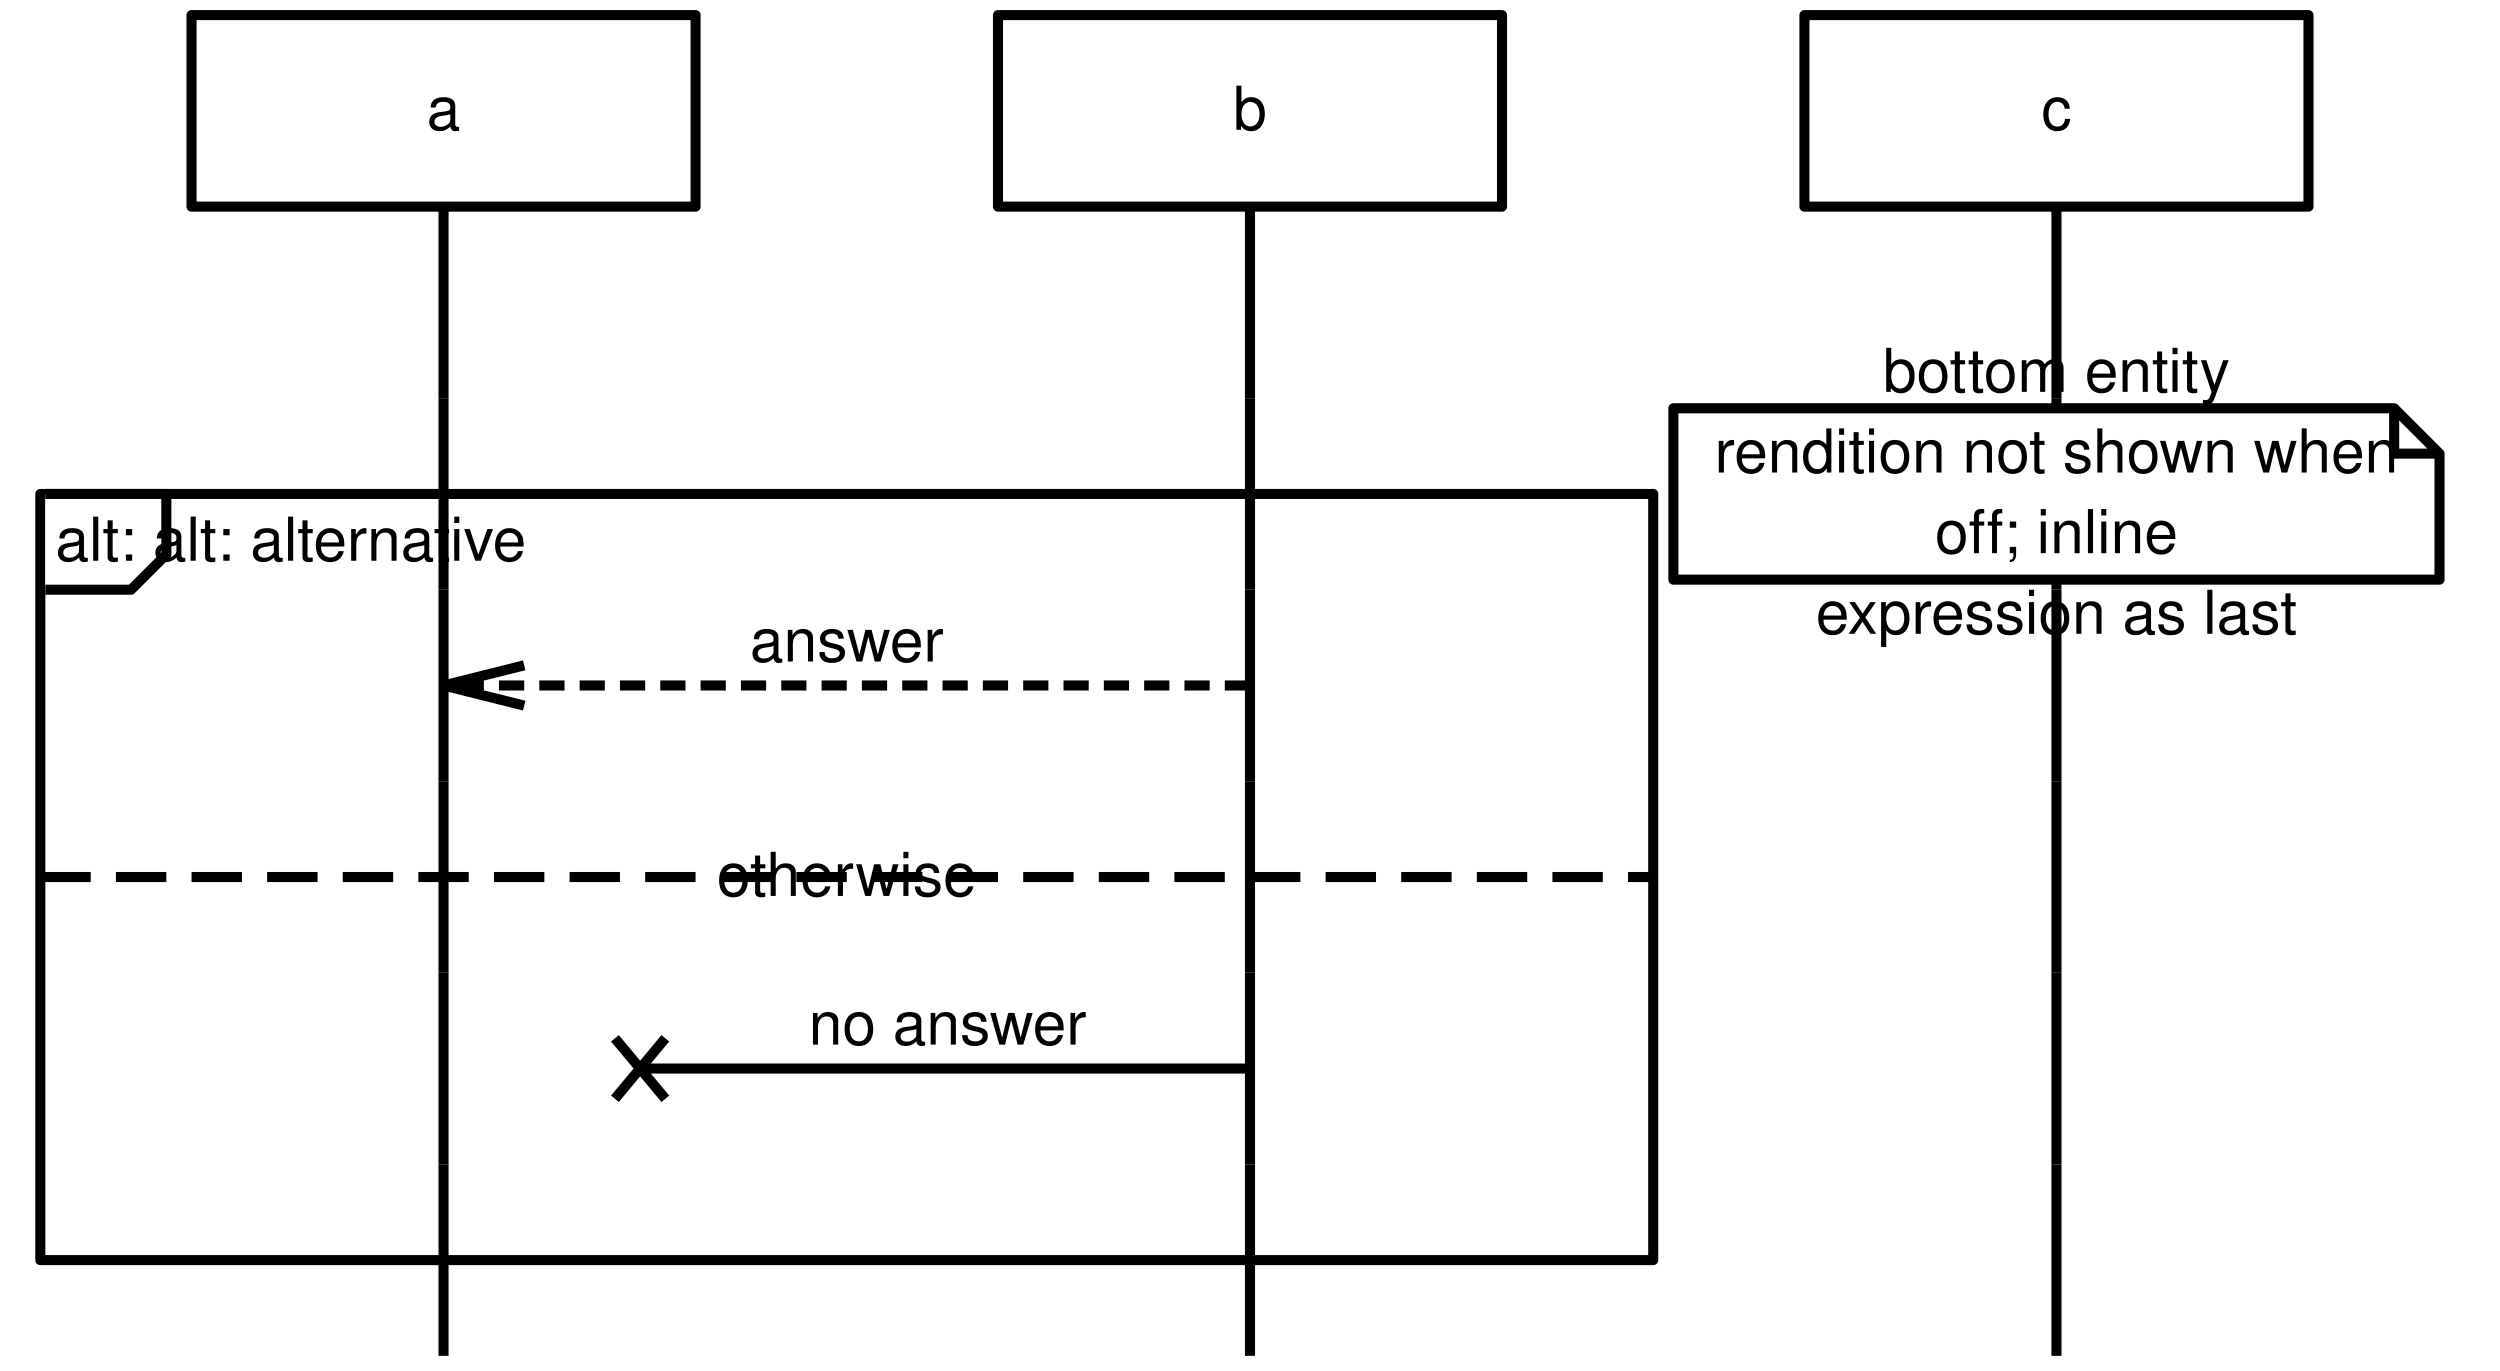
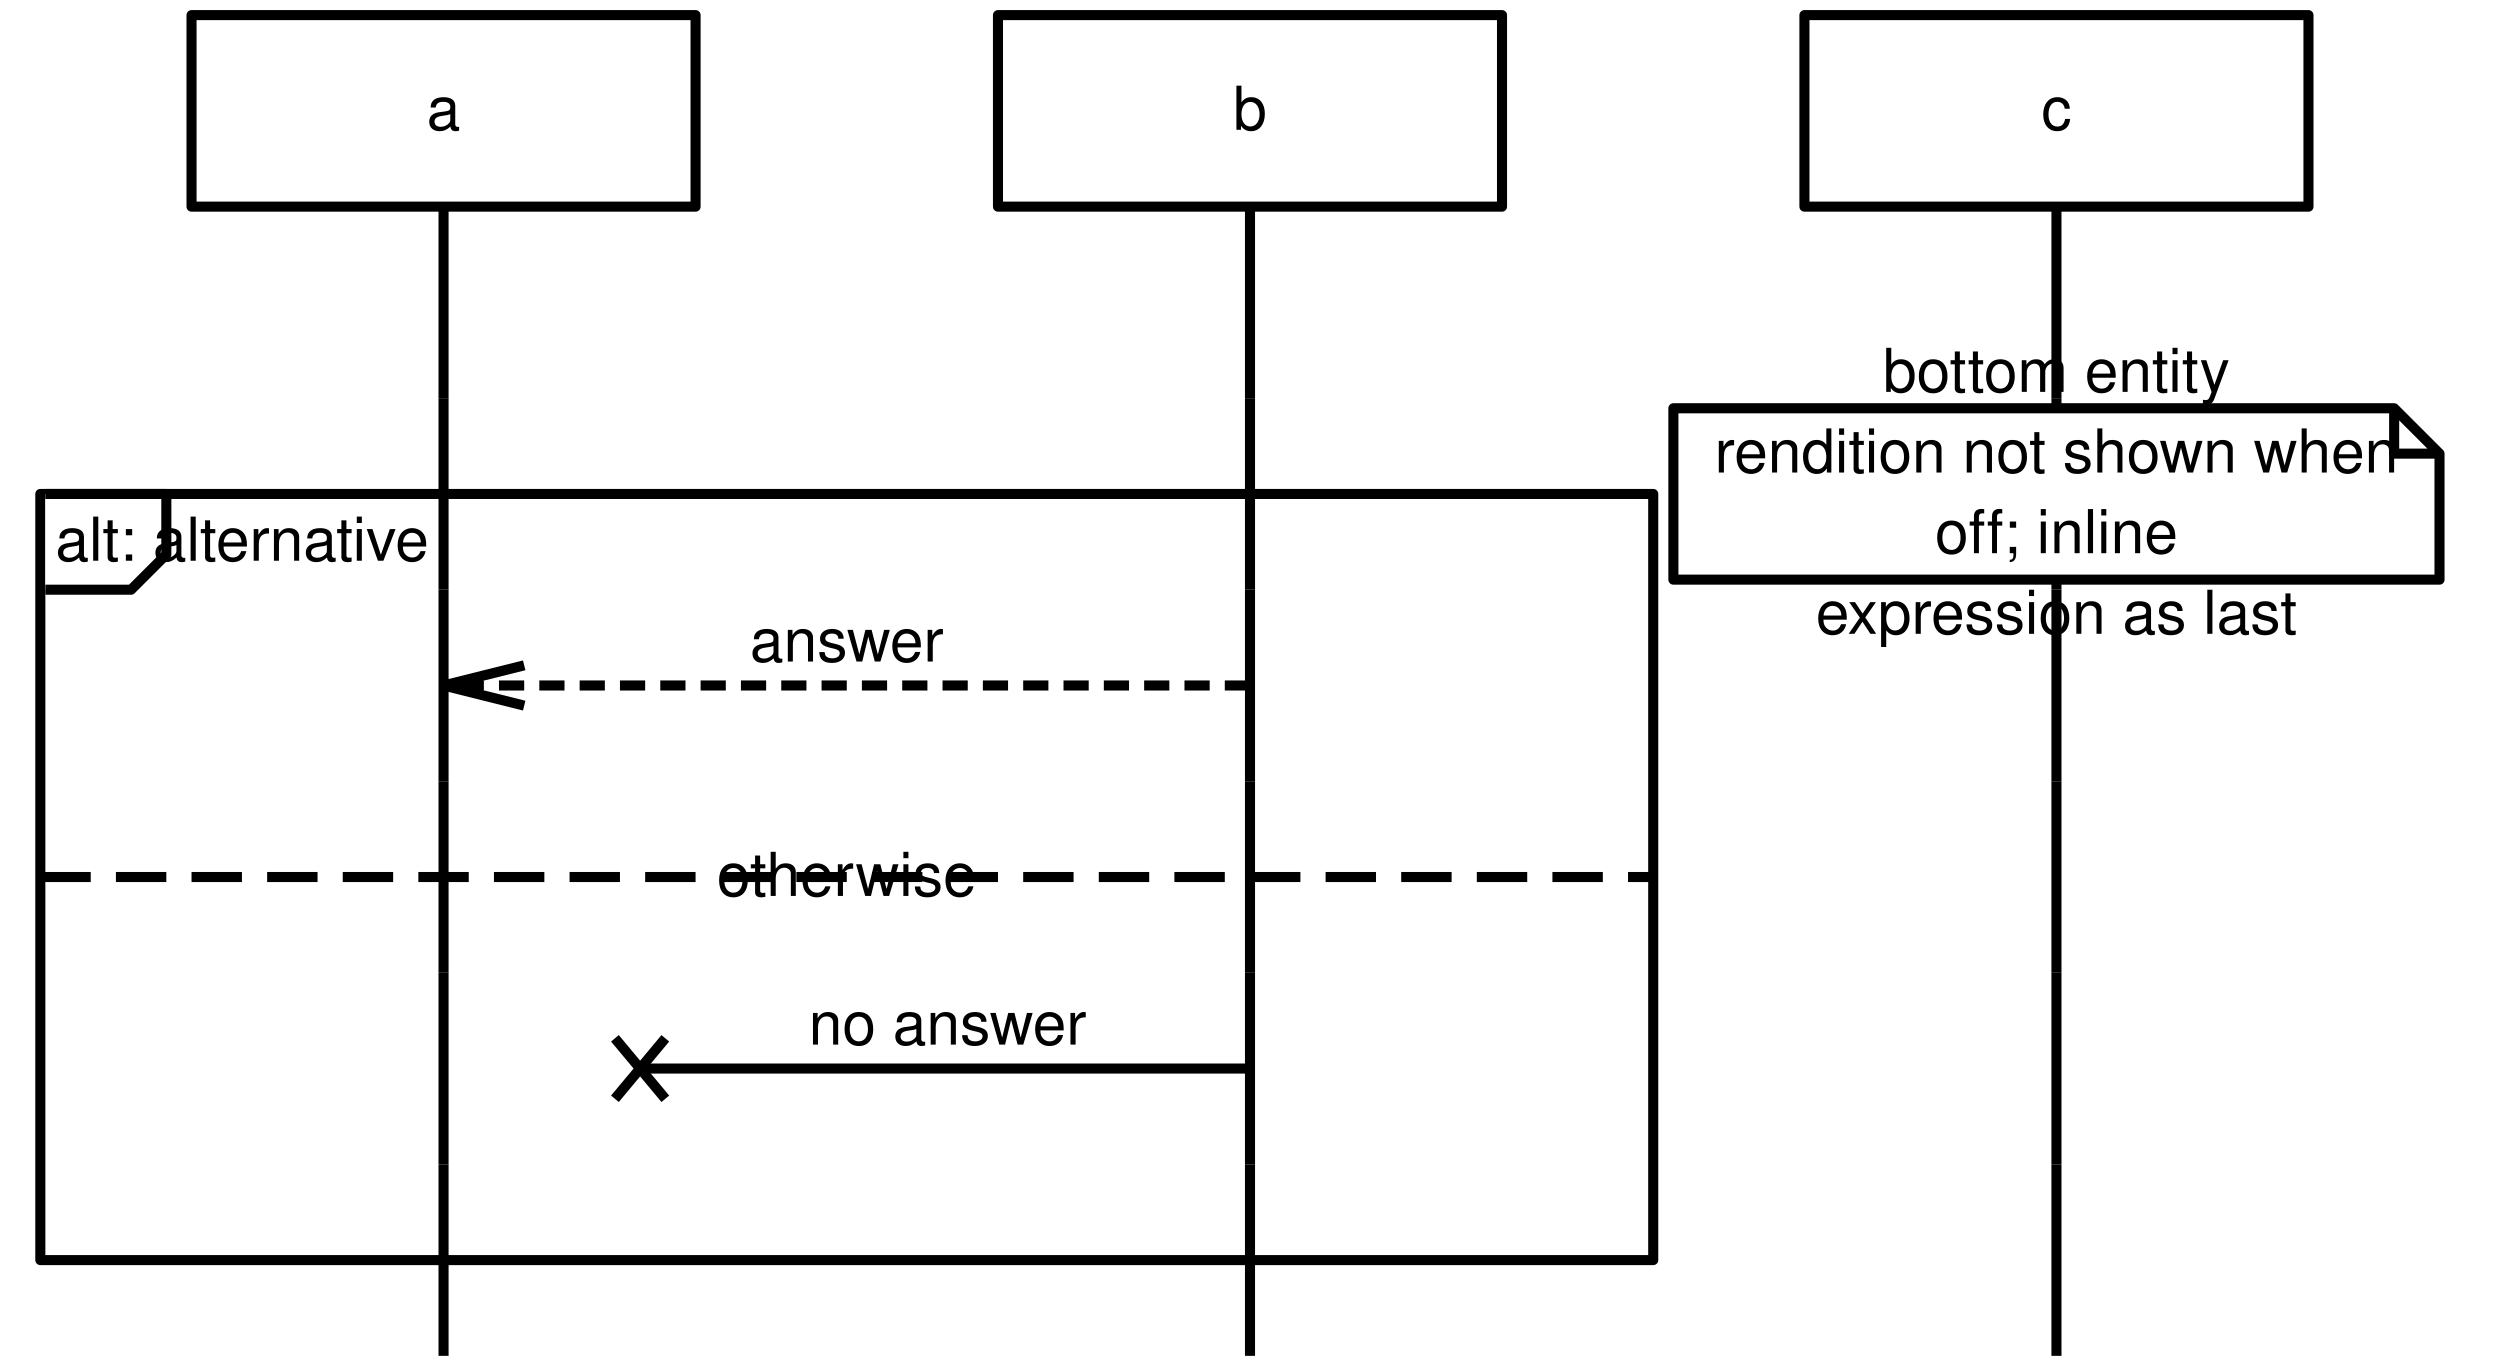
<svg xmlns="http://www.w3.org/2000/svg" version="1.1" id="mscgen_js-svg-__svg" class="mscgen_js-svg-__svg" width="496" height="272" viewBox="0 0 496 272">
  <defs>
    <style type="text/css">svg.mscgen_js-svg-__svg{font-family:Helvetica,sans-serif;font-size:12px;font-weight:normal;font-style:normal;text-decoration:none;background-color:white;stroke:black;stroke-width:2;color:black}.mscgen_js-svg-__svg path, .mscgen_js-svg-__svg rect{fill:none;color:black;stroke:black}.mscgen_js-svg-__svg .label-text-background{fill:white;stroke:white;stroke-width:0}.mscgen_js-svg-__svg .bglayer{fill:white;stroke:white;stroke-width:0}.mscgen_js-svg-__svg line{stroke:black}.mscgen_js-svg-__svg .return, .mscgen_js-svg-__svg .comment{stroke-dasharray:5,3}.mscgen_js-svg-__svg .inline_expression_divider{stroke-dasharray:10,5}.mscgen_js-svg-__svg text{color:inherit;stroke:none;text-anchor:middle}.mscgen_js-svg-__svg text.entity-text{text-decoration:underline}.mscgen_js-svg-__svg text.anchor-start{text-anchor:start}.mscgen_js-svg-__svg .arrow-marker{overflow:visible}.mscgen_js-svg-__svg .arrow-style{stroke-width:1}.mscgen_js-svg-__svg .arcrow, .mscgen_js-svg-__svg .arcrowomit, .mscgen_js-svg-__svg .emphasised{stroke-linecap:butt}.mscgen_js-svg-__svg .arcrowomit{stroke-dasharray:2,2;}.mscgen_js-svg-__svg .box, .mscgen_js-svg-__svg .entity{fill:white;stroke-linejoin:round}.mscgen_js-svg-__svg .inherit{stroke:inherit;color:inherit}.mscgen_js-svg-__svg .inherit-fill{fill:inherit}.mscgen_js-svg-__svg .watermark{stroke:black;color:black;fill:black;font-size:48pt;font-weight:bold;opacity:0.14}</style>
    <marker orient="auto" id="mscgen_js-svg-__svgcallback-black" class="arrow-marker" viewBox="0 0 10 10" refX="9" refY="3" markerUnits="strokeWidth" markerWidth="10" markerHeight="10">
      <path d="M 1,1 l 8,2 l-8,2" class="arrow-style" style="stroke-dasharray:100,1;stroke:black" />
    </marker>
    <marker orient="auto" id="mscgen_js-svg-__svgcallback-l-black" class="arrow-marker" viewBox="0 0 10 10" refX="9" refY="3" markerUnits="strokeWidth" markerWidth="10" markerHeight="10">
      <path d="M17,1 l-8,2 l 8,2" class="arrow-style" style="stroke-dasharray:100,1;stroke:black" />
    </marker>
    <marker orient="auto" id="mscgen_js-svg-__svglost-black" class="arrow-marker" viewBox="0 0 10 10" refX="9" refY="3" markerUnits="strokeWidth" markerWidth="10" markerHeight="10">
      <path d="M7,0 l5,6 M7,6 l5,-6" class="arrow-style" style="stroke-dasharray:100,1;stroke:black" />
    </marker>
    <g id="mscgen_js-svg-__svg__defs" />
  </defs>
  <g id="mscgen_js-svg-__svg__body" transform="translate(38,3) scale(1,1)">
    <g id="mscgen_js-svg-__svg__background">
      <rect width="496" height="272" x="-38" y="-3" class="bglayer" />
    </g>
    <g id="mscgen_js-svg-__svg__arcspanlayer">
      <rect width="320" height="152" x="-30" y="95" class="box inline_expression alt" />
    </g>
    <g id="mscgen_js-svg-__svg__lifelinelayer">
      <g>
        <line x1="50" y1="38" x2="50" y2="76" class="arcrow" />
        <line x1="210" y1="38" x2="210" y2="76" class="arcrow" />
        <line x1="370" y1="38" x2="370" y2="76" class="arcrow" />
      </g>
      <g>
        <line x1="50" y1="76" x2="50" y2="114" class="arcrow" />
        <line x1="210" y1="76" x2="210" y2="114" class="arcrow" />
        <line x1="370" y1="76" x2="370" y2="114" class="arcrow" />
      </g>
      <g>
        <line x1="50" y1="114" x2="50" y2="152" class="arcrow" />
        <line x1="210" y1="114" x2="210" y2="152" class="arcrow" />
        <line x1="370" y1="114" x2="370" y2="152" class="arcrow" />
      </g>
      <g>
        <line x1="50" y1="152" x2="50" y2="190" class="arcrow" />
        <line x1="210" y1="152" x2="210" y2="190" class="arcrow" />
        <line x1="370" y1="152" x2="370" y2="190" class="arcrow" />
      </g>
      <g>
        <line x1="50" y1="190" x2="50" y2="228" class="arcrow" />
        <line x1="210" y1="190" x2="210" y2="228" class="arcrow" />
        <line x1="370" y1="190" x2="370" y2="228" class="arcrow" />
      </g>
      <g>
        <line x1="50" y1="228" x2="50" y2="266" class="arcrow" />
        <line x1="210" y1="228" x2="210" y2="266" class="arcrow" />
        <line x1="370" y1="228" x2="370" y2="266" class="arcrow" />
      </g>
    </g>
    <g id="mscgen_js-svg-__svg__sequencelayer">
      <g id="mscgen_js-svg-__svgentities">
        <g>
          <rect width="100" height="38" class="entity" />
          <g>
            <text x="50" y="22.75" class="entity-text ">
              <tspan>a</tspan>
            </text>
          </g>
        </g>
        <g>
          <rect width="100" height="38" x="160" class="entity" />
          <g>
            <text x="210" y="22.75" class="entity-text ">
              <tspan>b</tspan>
            </text>
          </g>
        </g>
        <g>
          <rect width="100" height="38" x="320" class="entity" />
          <g>
            <text x="370" y="22.75" class="entity-text ">
              <tspan>c</tspan>
            </text>
          </g>
        </g>
      </g>
      <g>
        <line x1="210" y1="133" x2="50" y2="133" class="arc directional return" style="stroke:black" marker-end="url(#mscgen_js-svg-__svgcallback-black)" />
        <g>
          <rect width="15" height="15" x="2" y="2" class="label-text-background" />
          <text x="130" y="128.25" class="directional-text return-text ">
            <tspan>answer</tspan>
          </text>
        </g>
      </g>
      <g>
        <line x1="-30" y1="171" x2="290" y2="171" class="inline_expression_divider" />
        <g>
          <rect width="15" height="15" x="2" y="2" class="label-text-background" />
          <text x="130" y="174.75" class="empty-text comment-row-text ">
            <tspan>otherwise</tspan>
          </text>
        </g>
      </g>
      <g>
        <line x1="210" y1="209" x2="90" y2="209" class="arc directional lost" style="stroke:black" marker-end="url(#mscgen_js-svg-__svglost-black)" />
        <g>
          <rect width="15" height="15" x="2" y="2" class="label-text-background" />
          <text x="150" y="204.25" class="directional-text lost-text ">
            <tspan>no answer</tspan>
          </text>
        </g>
      </g>
      <g />
    </g>
    <g id="mscgen_js-svg-__svg__notelayer">
      <g>
        <path d="M-29,95 l24,0  l0,12 l-7,7 l-17,0 " class="box inline_expression_label" />
        <g>
          <text x="-27" y="108.25" class="inline_expression-text alt-text anchor-start ">
-             <tspan>alt: alt: alternative</tspan>
+             <tspan>alt: alternative</tspan>
          </text>
        </g>
      </g>
      <g>
        <path d="M294,78l143,0 l0,9 l9,0 m-9,-9 l9,9 l0,25 l-152,0 l0,-34 z" class="box note" />
        <g>
          <text x="370" y="74.75" class="box-text note-text ">
            <tspan>bottom entity</tspan>
          </text>
          <text x="370" y="90.75" class="box-text note-text ">
            <tspan>rendition not shown when</tspan>
          </text>
          <text x="370" y="106.75" class="box-text note-text ">
            <tspan>off; inline</tspan>
          </text>
          <text x="370" y="122.75" class="box-text note-text ">
            <tspan>expression as last</tspan>
          </text>
        </g>
      </g>
    </g>
    <g id="mscgen_js-svg-__svg__watermark" />
  </g>
</svg>
